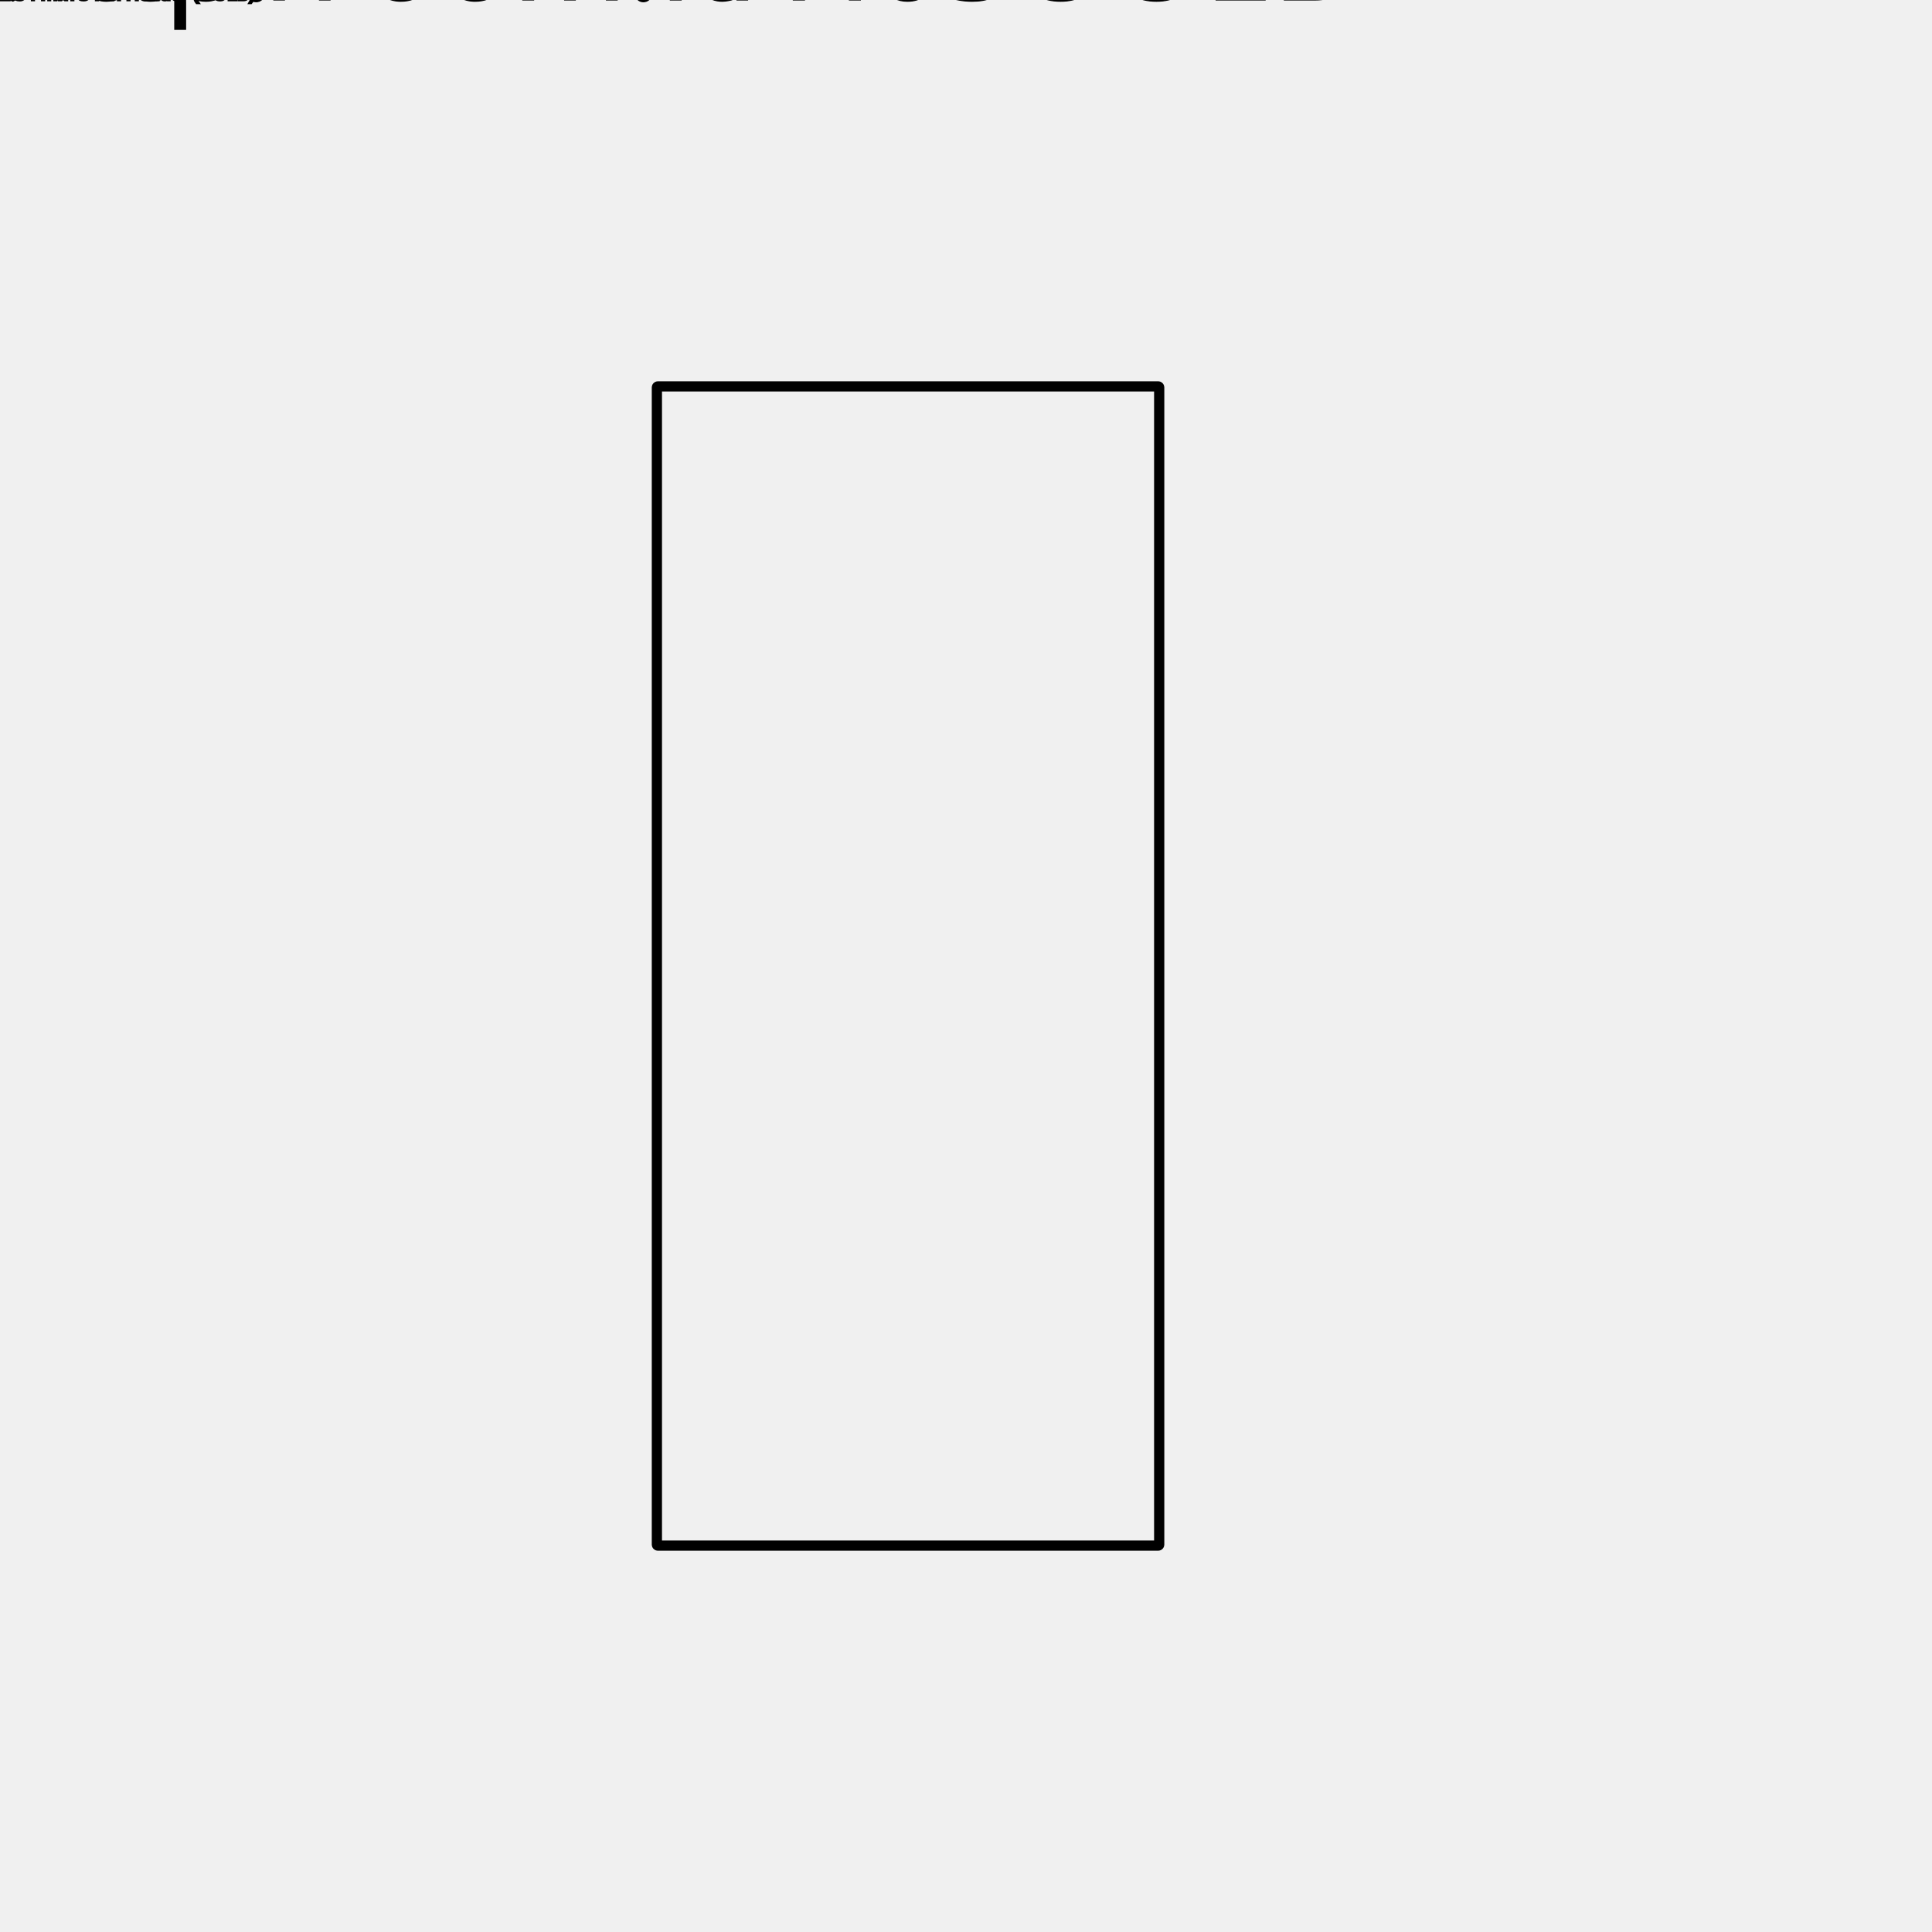
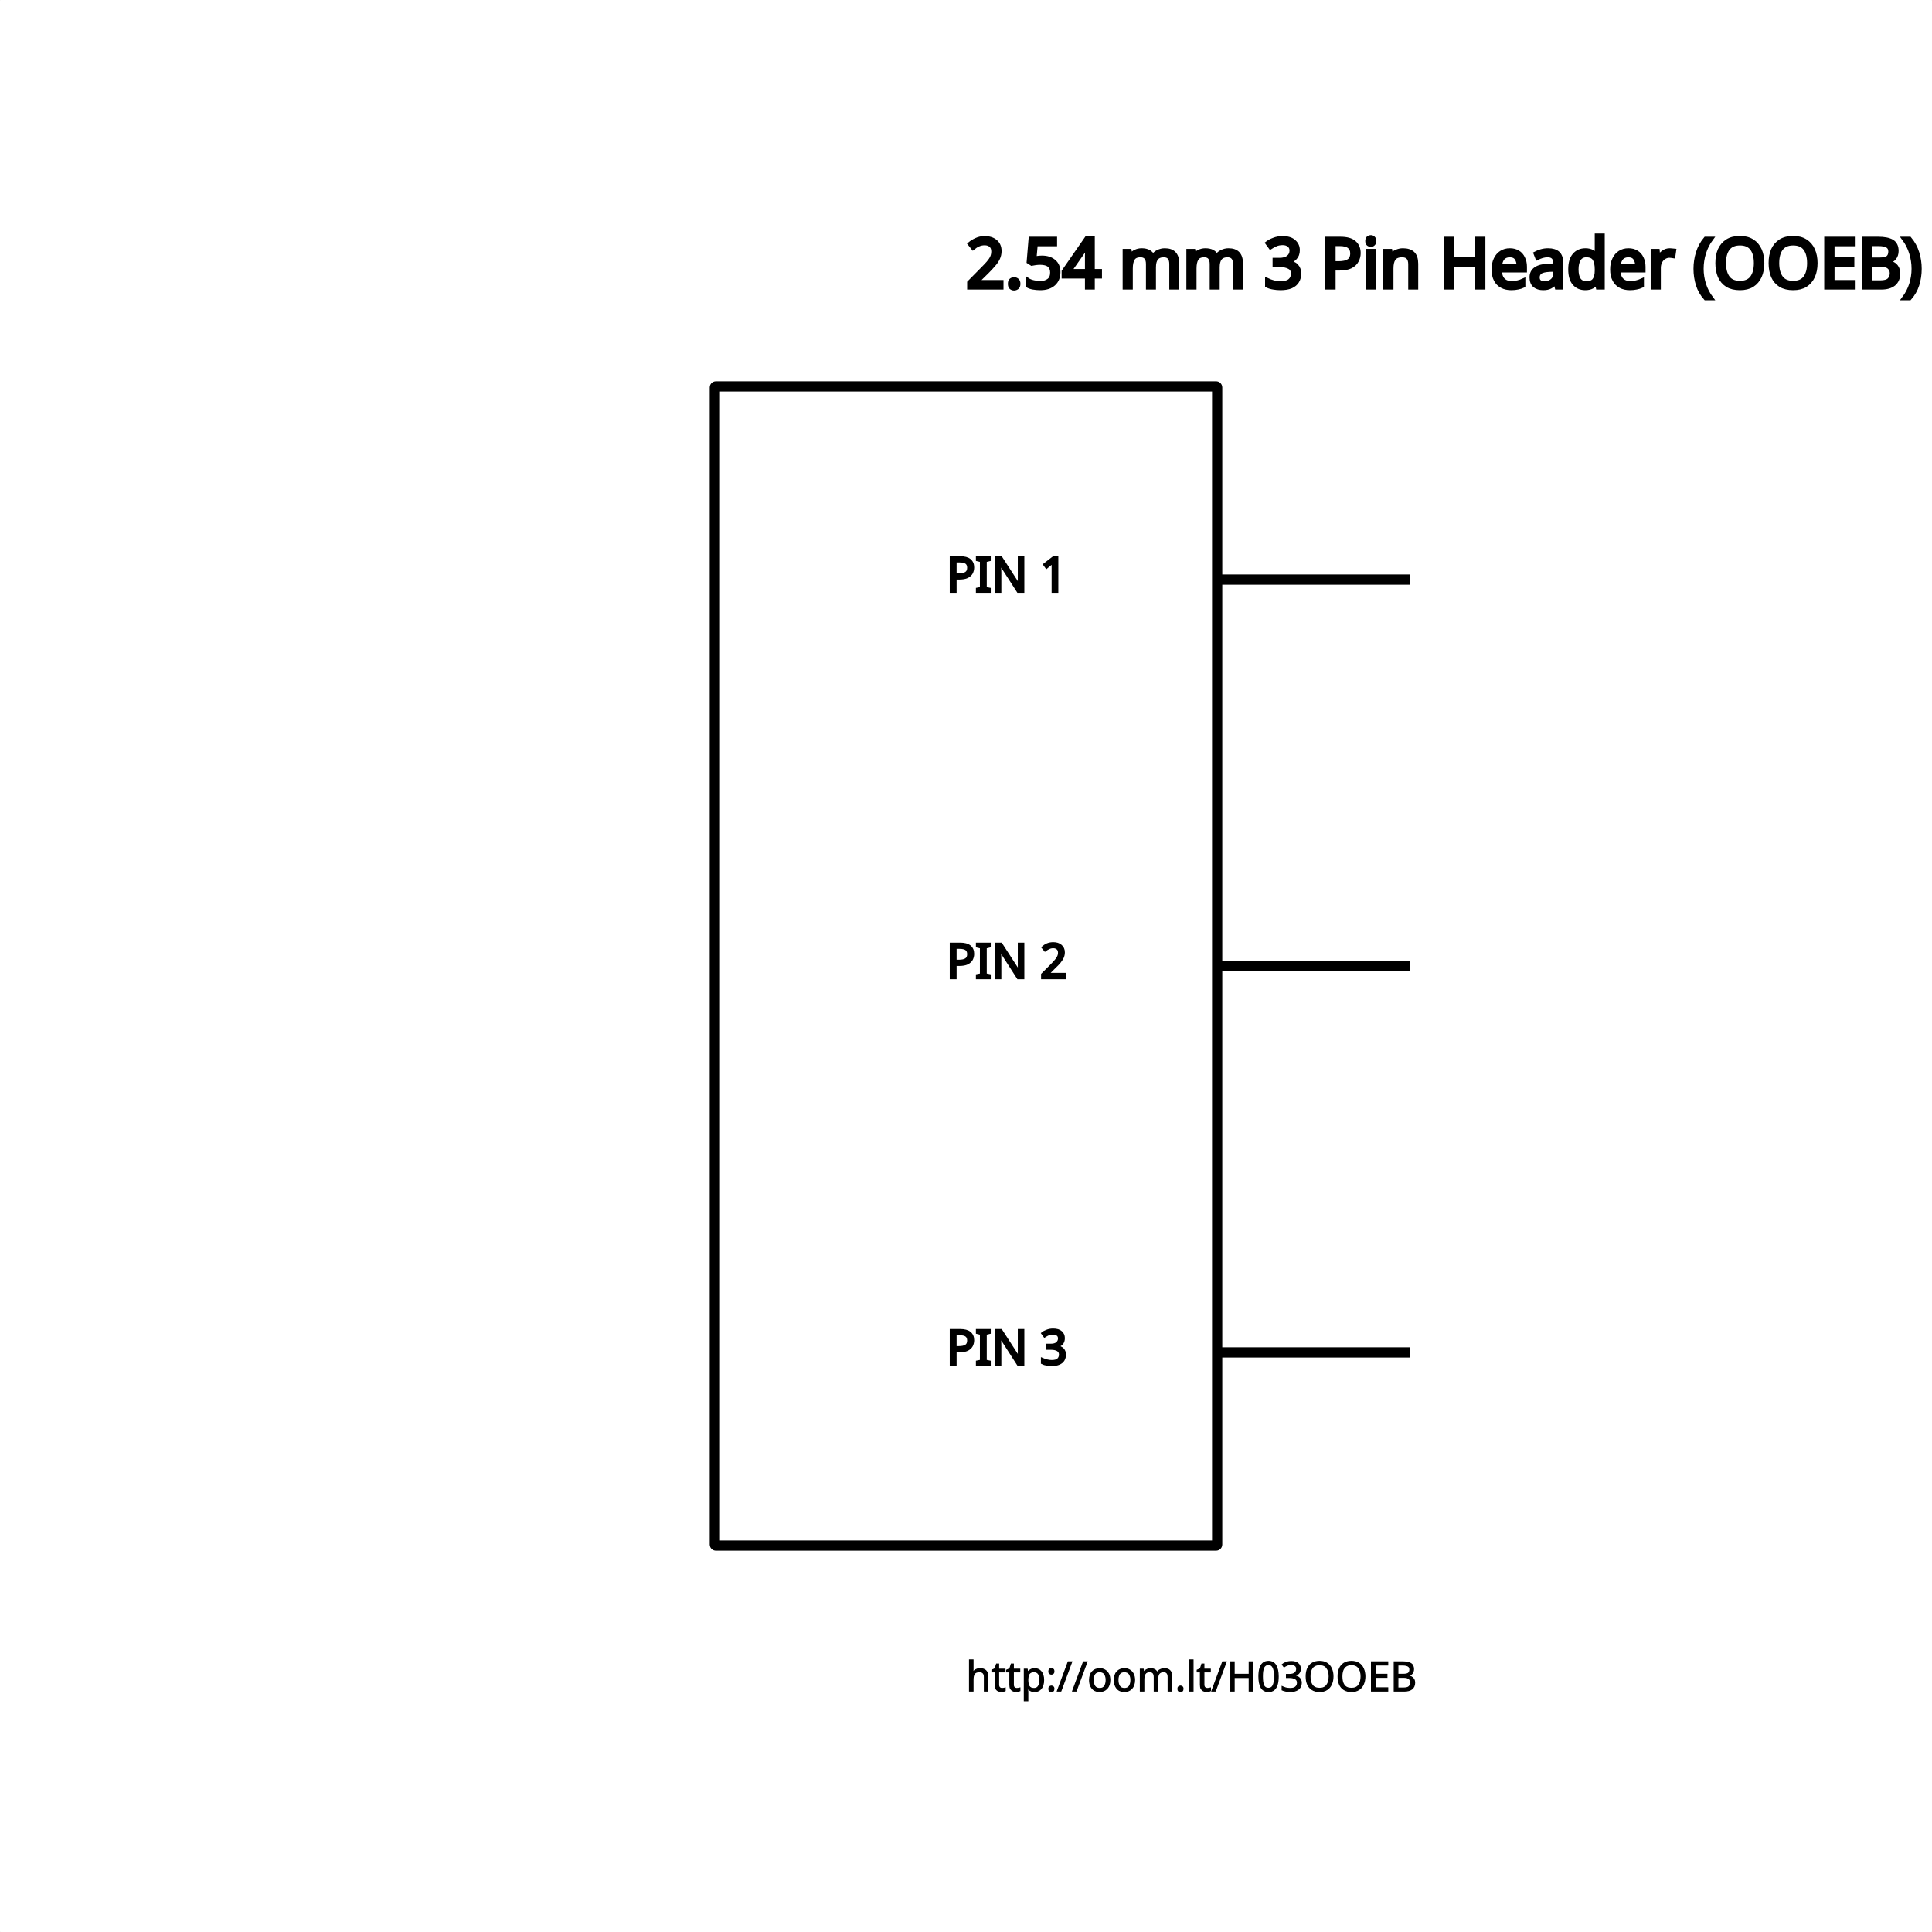
<svg xmlns="http://www.w3.org/2000/svg" width="50mm" height="50mm" viewBox="0 0 189 189" version="1.1" id="svg5">
  <defs id="defs2" />
  <g id="layer1">
-     <rect x="56.7" y="-56.7" width="75.6" height="226.8" rx="0.1" ry="0.1" style="stroke:black;fill:none;stroke-width:0" />
-     <rect x="64.26" y="37.8" width="49.14" height="113.4" rx="0.1" ry="0.1" style="stroke:black;fill:none;stroke-width:1" />
-     <rect x="87.885" y="23.152" width="13.23" height="2.835" rx="0.1" ry="0.1" style="stroke:black;fill:none;stroke-width:0" id="rect8410" />
-     <text x="0" y="0" xml:space="preserve" style="stroke-width:0.1;stroke:black;font-size:&quot;H03OOEB&quot;pt;font-family:Relief Single Line Outline;text-align:center;shape-inside:url(#rect8410)">http://oom.lt/H03OOEB</text>
-     <rect x="56.7" y="122.85" width="75.6" height="18.9" rx="0.1" ry="0.1" style="stroke:black;fill:none;stroke-width:0" id="rect3264" />
-     <text x="0" y="0" xml:space="preserve" style="stroke-width:0.25;stroke:black;font-size:1.33pt;font-family:Relief Single Line Outline;text-align:center;shape-inside:url(#rect3264)">2.54 mm 3 Pin Header (OOEB)</text>
+     <rect x="0" y="0" width="189" height="189" rx="0.1" ry="0.1" style="stroke:#FFFFFF;fill:#FFFFFF;stroke-width:0" />
+     <rect x="69.93" y="37.8" width="49.14" height="113.4" rx="0.1" ry="0.1" style="stroke:black;fill:none;stroke-width:1" />
+     <polyline points="119.07,56.7 137.97,56.7" style="stroke:black;fill:#000000;stroke-width:1" />
+     <polyline points="119.07,94.5 137.97,94.5" style="stroke:black;fill:#000000;stroke-width:1" />
+     <polyline points="119.07,132.3 137.97,132.3" style="stroke:black;fill:#000000;stroke-width:1" />
+     <text x="98.5" y="57.867" xml:space="preserve" style="stroke:#000000;font-size:3.5pt;font-family:Relief Single Line Outline;text-anchor:middle;stroke-width:0.25">PIN 1</text>
+     <text x="98.5" y="95.667" xml:space="preserve" style="stroke:#000000;font-size:3.5pt;font-family:Relief Single Line Outline;text-anchor:middle;stroke-width:0.25">PIN 2</text>
+     <text x="98.5" y="133.467" xml:space="preserve" style="stroke:#000000;font-size:3.5pt;font-family:Relief Single Line Outline;text-anchor:middle;stroke-width:0.25">PIN 3</text>
+     <rect x="56.7" y="157.815" width="75.6" height="13.23" rx="0.1" ry="0.1" style="stroke:black;fill:none;stroke-width:0" id="rect6156" />
+     <text x="94.5" y="165.43" xml:space="preserve" style="stroke-width:0.1;stroke:black;font-size:3pt;font-family:Relief Single Line Outline;text-align:center;shape-inside:url(#rect6156)">http://oom.lt/H03OOEB</text>
+     <rect x="56.7" y="17.01" width="75.6" height="18.9" rx="0.1" ry="0.1" style="stroke:black;fill:none;stroke-width:0" id="rect266" />
+     <text x="94.5" y="28.127" xml:space="preserve" style="stroke-width:0.4;stroke:black;font-size:5pt;font-family:Relief Single Line Outline;text-align:center;shape-inside:url(#rect266)">2.54 mm 3 Pin Header (OOEB)</text>
  </g>
</svg>
